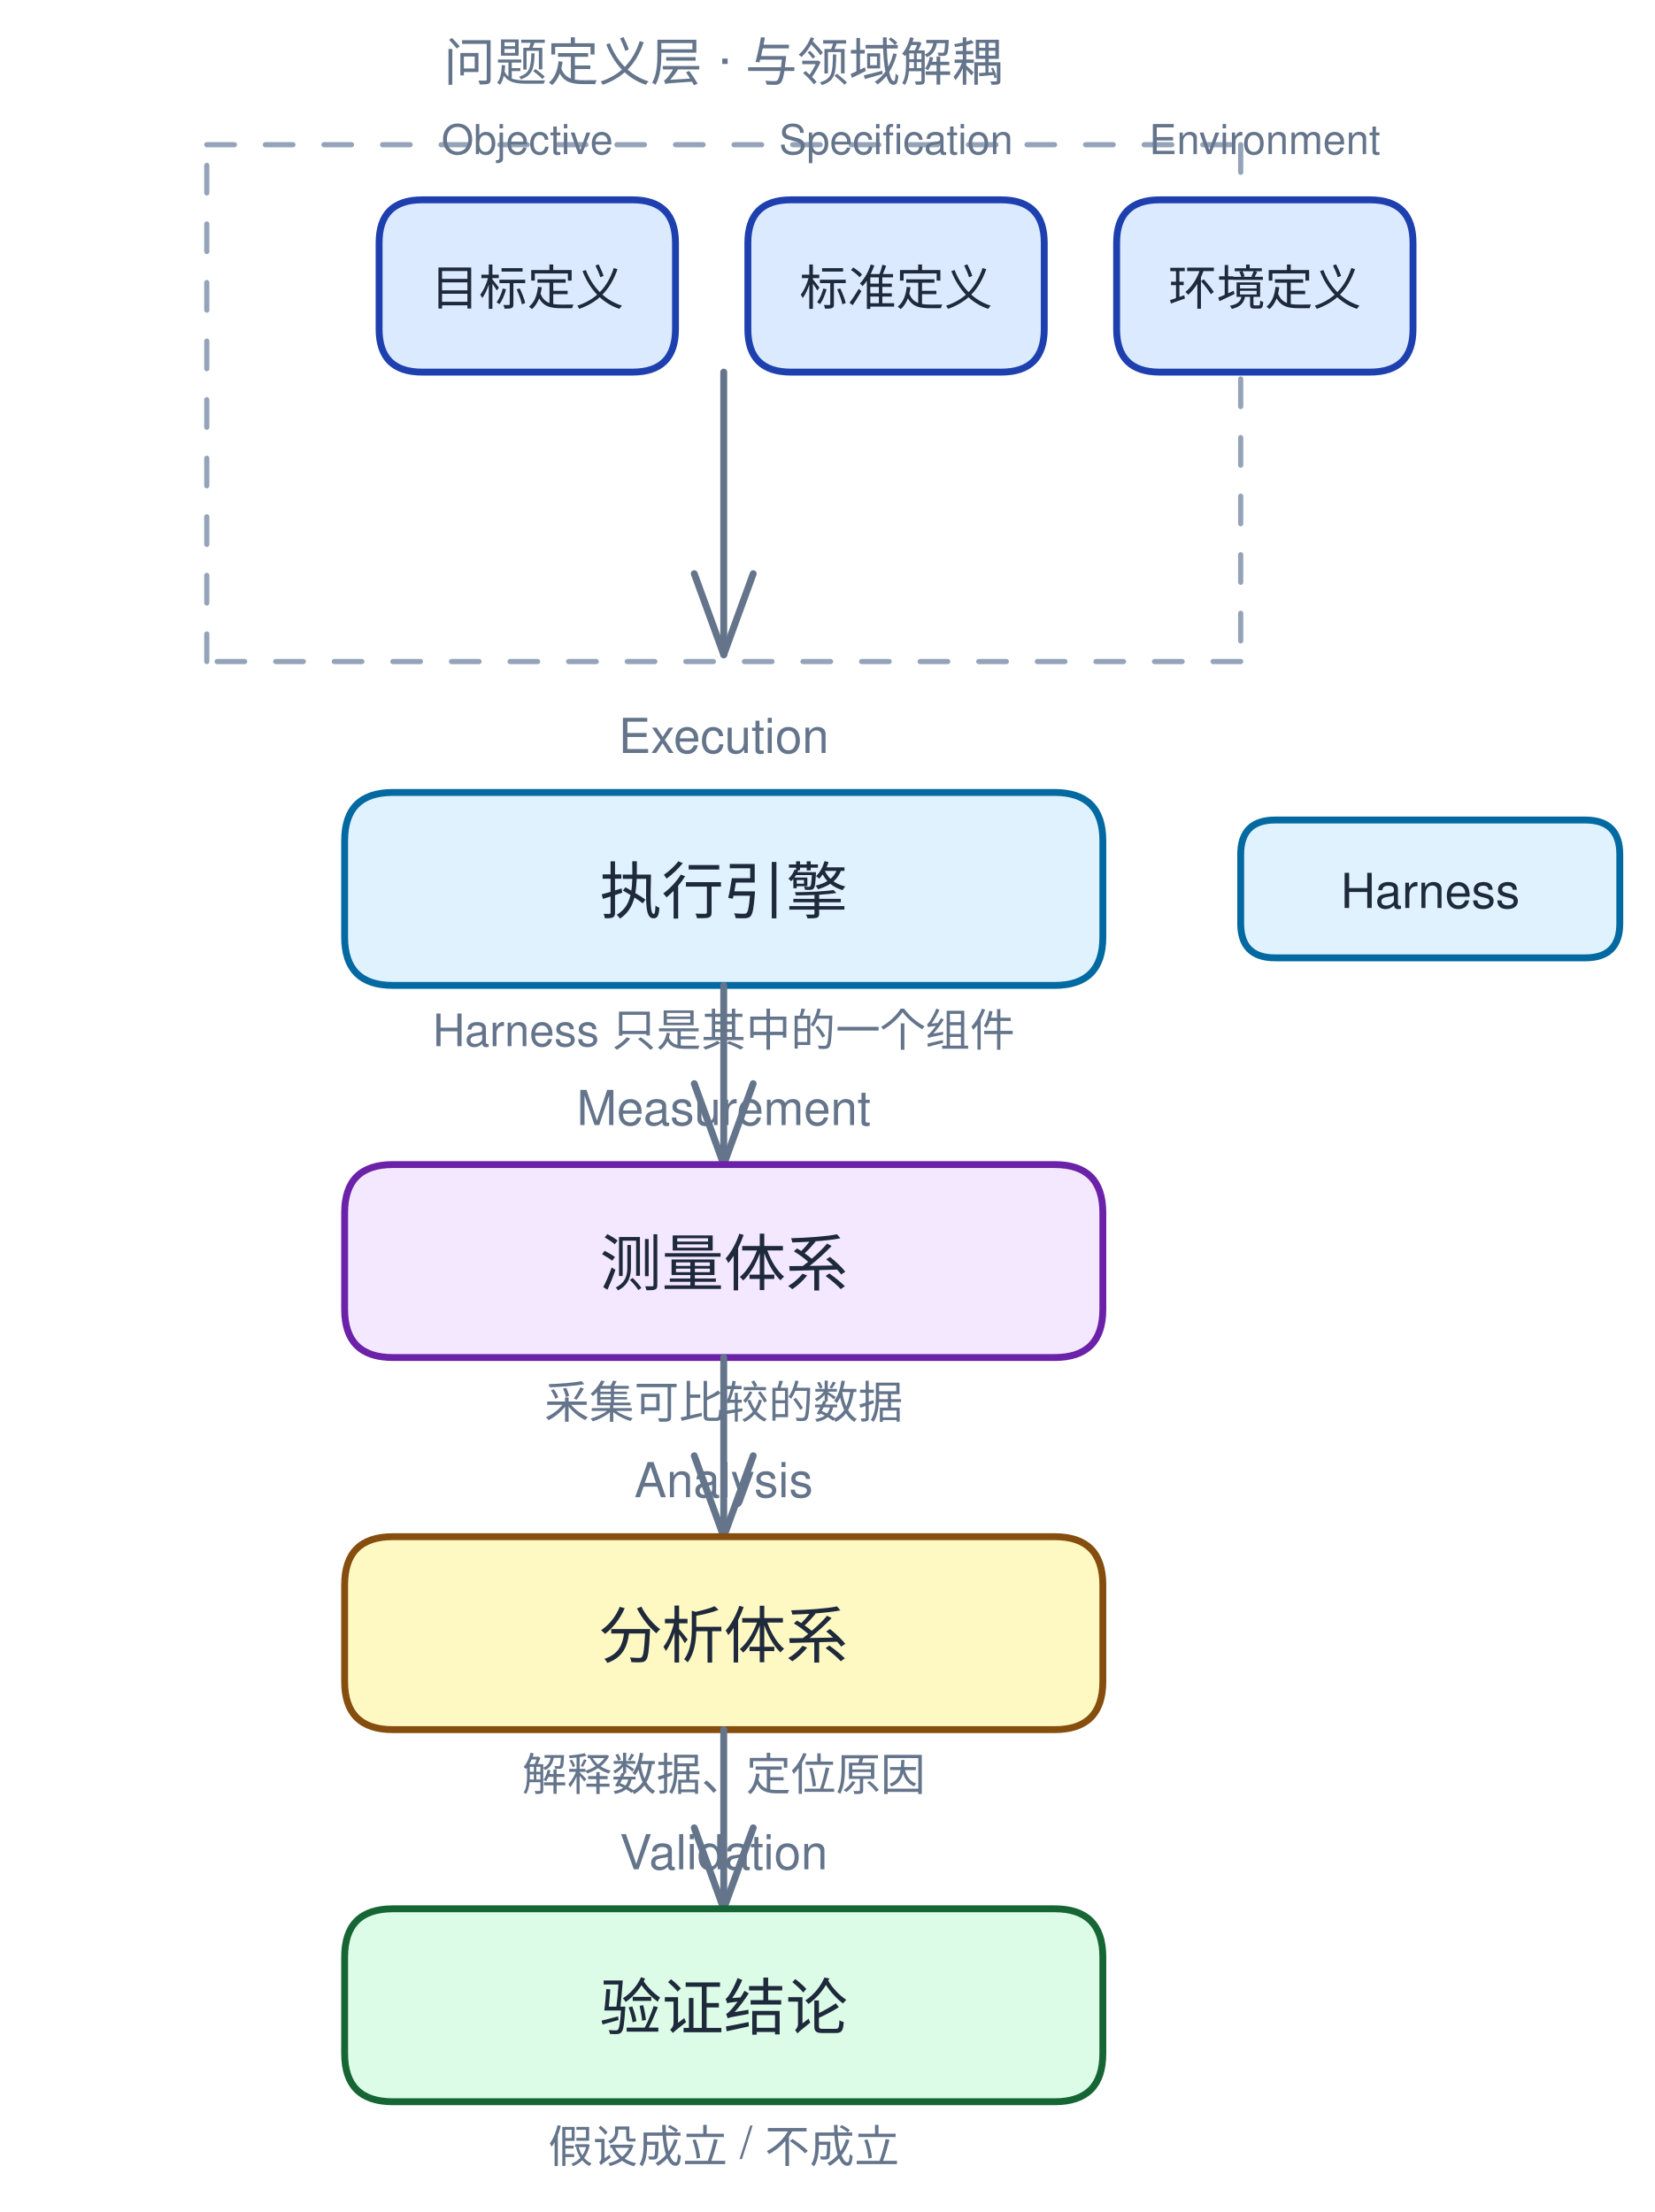
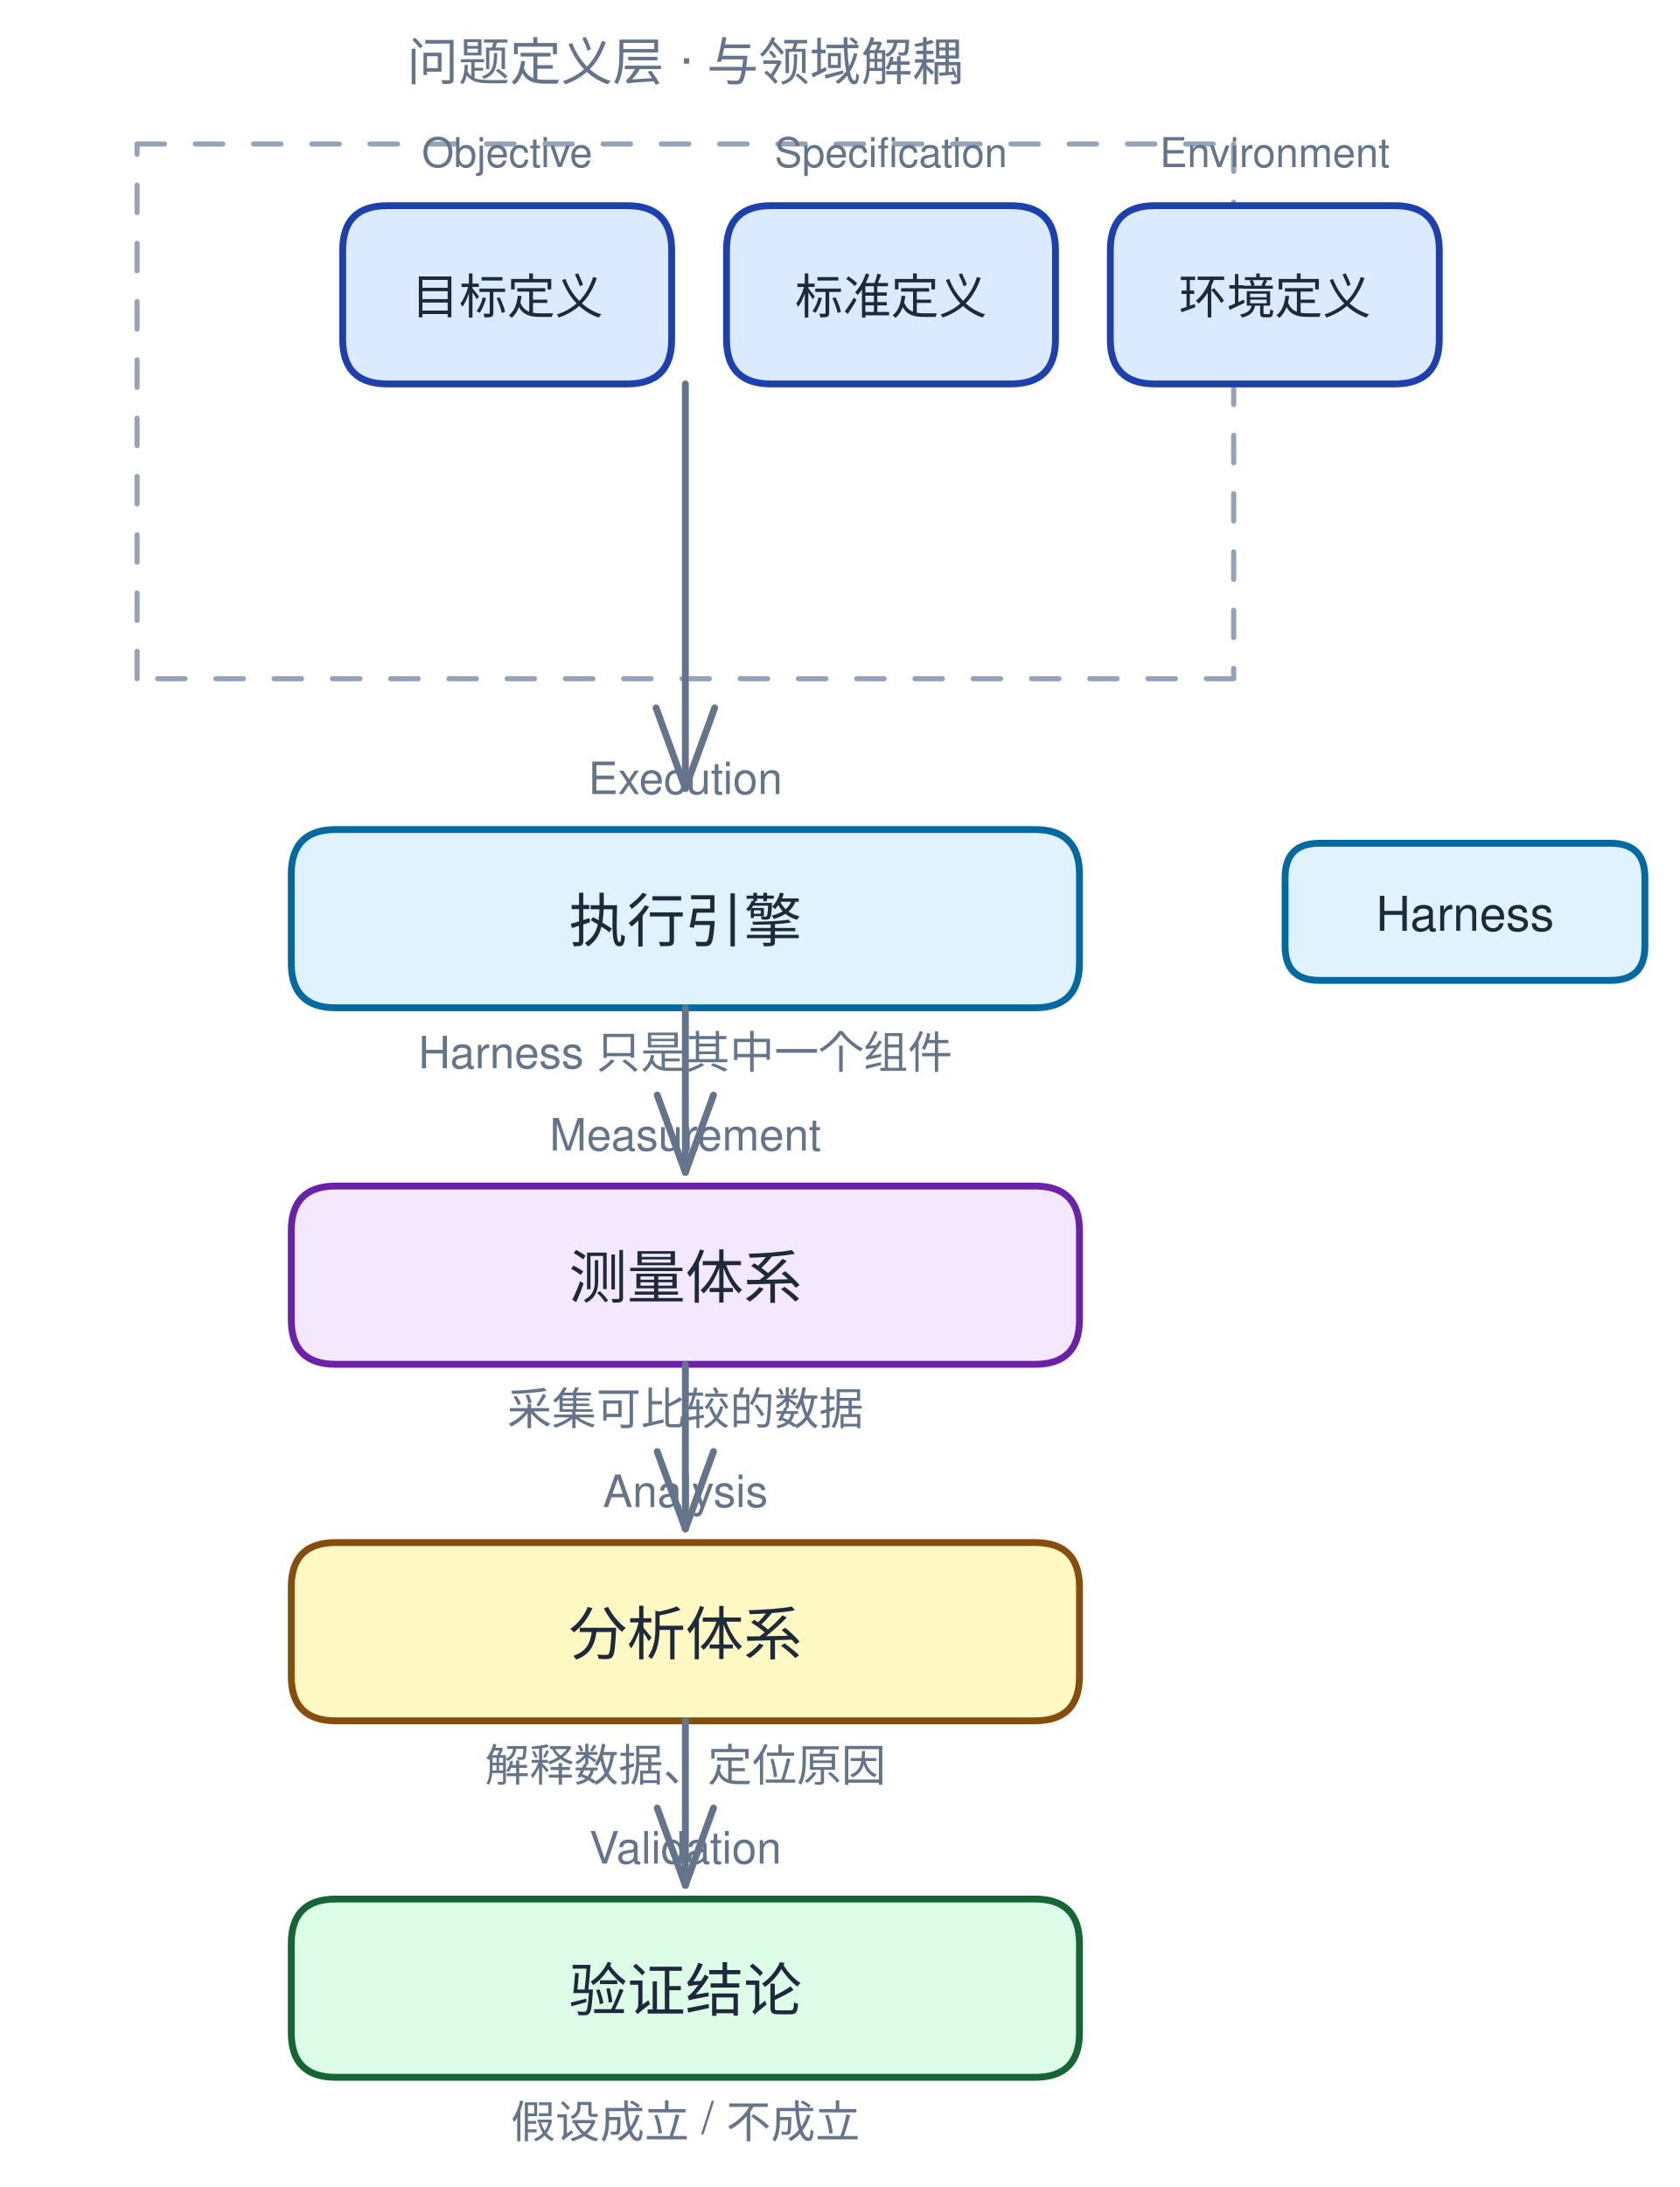
- <svg xmlns="http://www.w3.org/2000/svg" version="1.1" viewBox="0 0 480 642" width="960" height="1284">
+ <svg xmlns="http://www.w3.org/2000/svg" version="1.1" viewBox="0 0 490 638" width="980" height="1276">
  <defs>
    <style class="style-fonts">
      </style>
  </defs>
-   <g transform="translate(10 10) rotate(0 200 10)">
-     <text x="200" y="13.425" font-family="Helvetica, sans-serif, Segoe UI Emoji" font-size="15px" fill="#64748b" text-anchor="middle" style="white-space: pre;" direction="ltr" dominant-baseline="alphabetic">问题定义层 · 与领域解耦</text>
+   <g transform="translate(10 10) rotate(0 190 9)">
+     <text x="190" y="13.425" font-family="Helvetica, sans-serif, Segoe UI Emoji" font-size="15px" fill="#64748b" text-anchor="middle" style="white-space: pre;" direction="ltr" dominant-baseline="alphabetic">问题定义层 · 与领域解耦</text>
  </g>
  <g stroke-linecap="round">
-     <g transform="translate(60 42) rotate(0 150 75)">
-       <path d="M0 0 C65.27 0, 130.53 0, 300 0 M300 0 C300 48.67, 300 97.34, 300 150 M300 150 C209.12 150, 118.24 150, 0 150 M0 150 C0 107.75, 0 65.49, 0 0" stroke="#94a3b8" stroke-width="1.5" fill="none" stroke-dasharray="8 9" />
+     <g transform="translate(40 42) rotate(0 160 78)">
+       <path d="M0 0 C69.62 0, 139.23 0, 320 0 M320 0 C320 50.62, 320 101.24, 320 156 M320 156 C223.06 156, 126.12 156, 0 156 M0 156 C0 112.06, 0 68.11, 0 0" stroke="#94a3b8" stroke-width="1.5" fill="none" stroke-dasharray="8 9" />
    </g>
  </g>
  <mask />
-   <g stroke-linecap="round" transform="translate(110 58) rotate(0 43 25)">
-     <path d="M12.5 0 C33.44 0, 54.38 0, 73.5 0 C81.83 0, 86 4.17, 86 12.5 C86 18.24, 86 23.97, 86 37.5 C86 45.83, 81.83 50, 73.5 50 C54.41 50, 35.32 50, 12.5 50 C4.17 50, 0 45.83, 0 37.5 C0 31.18, 0 24.85, 0 12.5 C0 4.17, 4.17 0, 12.5 0" stroke="none" stroke-width="0" fill="#dbeafe" />
-     <path d="M12.5 0 C29.11 0, 45.72 0, 73.5 0 M12.5 0 C29.2 0, 45.91 0, 73.5 0 M73.5 0 C81.83 0, 86 4.17, 86 12.5 M73.5 0 C81.83 0, 86 4.17, 86 12.5 M86 12.5 C86 21.55, 86 30.6, 86 37.5 M86 12.5 C86 21.35, 86 30.21, 86 37.5 M86 37.5 C86 45.83, 81.83 50, 73.5 50 M86 37.5 C86 45.83, 81.83 50, 73.5 50 M73.5 50 C54.57 50, 35.65 50, 12.5 50 M73.5 50 C56.78 50, 40.06 50, 12.5 50 M12.5 50 C4.17 50, 0 45.83, 0 37.5 M12.5 50 C4.17 50, 0 45.83, 0 37.5 M0 37.5 C0 28.46, 0 19.42, 0 12.5 M0 37.5 C0 29.79, 0 22.07, 0 12.5 M0 12.5 C0 4.17, 4.17 0, 12.5 0 M0 12.5 C0 4.17, 4.17 0, 12.5 0" stroke="#1e40af" stroke-width="2" fill="none" />
+   <g stroke-linecap="round" transform="translate(100 60) rotate(0 48 26)">
+     <path d="M13 0 C37.03 0, 61.06 0, 83 0 C91.67 0, 96 4.33, 96 13 C96 18.97, 96 24.93, 96 39 C96 47.67, 91.67 52, 83 52 C61.09 52, 39.19 52, 13 52 C4.33 52, 0 47.67, 0 39 C0 32.42, 0 25.85, 0 13 C0 4.33, 4.33 0, 13 0" stroke="none" stroke-width="0" fill="#dbeafe" />
+     <path d="M13 0 C32.06 0, 51.12 0, 83 0 M13 0 C32.17 0, 51.33 0, 83 0 M83 0 C91.67 0, 96 4.33, 96 13 M83 0 C91.67 0, 96 4.33, 96 13 M96 13 C96 22.41, 96 31.82, 96 39 M96 13 C96 22.21, 96 31.41, 96 39 M96 39 C96 47.67, 91.67 52, 83 52 M96 39 C96 47.67, 91.67 52, 83 52 M83 52 C61.28 52, 39.56 52, 13 52 M83 52 C63.81 52, 44.63 52, 13 52 M13 52 C4.33 52, 0 47.67, 0 39 M13 52 C4.33 52, 0 47.67, 0 39 M0 39 C0 29.6, 0 20.2, 0 13 M0 39 C0 30.98, 0 22.96, 0 13 M0 13 C0 4.33, 4.33 0, 13 0 M0 13 C0 4.33, 4.33 0, 13 0" stroke="#1e40af" stroke-width="2" fill="none" />
  </g>
-   <g transform="translate(110 76) rotate(0 43 7)">
-     <text x="43" y="12.53" font-family="Helvetica, sans-serif, Segoe UI Emoji" font-size="14px" fill="#1e293b" text-anchor="middle" style="white-space: pre;" direction="ltr" dominant-baseline="alphabetic">目标定义</text>
+   <g transform="translate(106 79) rotate(0 42 7)">
+     <text x="42" y="12.53" font-family="Helvetica, sans-serif, Segoe UI Emoji" font-size="14px" fill="#1e293b" text-anchor="middle" style="white-space: pre;" direction="ltr" dominant-baseline="alphabetic">目标定义</text>
  </g>
-   <g transform="translate(110 34) rotate(0 43 7)">
-     <text x="43" y="10.74" font-family="Helvetica, sans-serif, Segoe UI Emoji" font-size="12px" fill="#64748b" text-anchor="middle" style="white-space: pre;" direction="ltr" dominant-baseline="alphabetic">Objective</text>
+   <g transform="translate(100 38) rotate(0 48 6.5)">
+     <text x="48" y="10.74" font-family="Helvetica, sans-serif, Segoe UI Emoji" font-size="12px" fill="#64748b" text-anchor="middle" style="white-space: pre;" direction="ltr" dominant-baseline="alphabetic">Objective</text>
  </g>
-   <g stroke-linecap="round" transform="translate(217 58) rotate(0 43 25)">
-     <path d="M12.5 0 C27.23 0, 41.96 0, 73.5 0 C81.83 0, 86 4.17, 86 12.5 C86 17.55, 86 22.59, 86 37.5 C86 45.83, 81.83 50, 73.5 50 C49.97 50, 26.44 50, 12.5 50 C4.17 50, 0 45.83, 0 37.5 C0 31.51, 0 25.51, 0 12.5 C0 4.17, 4.17 0, 12.5 0" stroke="none" stroke-width="0" fill="#dbeafe" />
-     <path d="M12.5 0 C36.66 0, 60.82 0, 73.5 0 M12.5 0 C26.61 0, 40.71 0, 73.5 0 M73.5 0 C81.83 0, 86 4.17, 86 12.5 M73.5 0 C81.83 0, 86 4.17, 86 12.5 M86 12.5 C86 19.75, 86 27, 86 37.5 M86 12.5 C86 20.1, 86 27.69, 86 37.5 M86 37.5 C86 45.83, 81.83 50, 73.5 50 M86 37.5 C86 45.83, 81.83 50, 73.5 50 M73.5 50 C53.14 50, 32.77 50, 12.5 50 M73.5 50 C52.11 50, 30.73 50, 12.5 50 M12.5 50 C4.17 50, 0 45.83, 0 37.5 M12.5 50 C4.17 50, 0 45.83, 0 37.5 M0 37.5 C0 28.15, 0 18.8, 0 12.5 M0 37.5 C0 28.15, 0 18.8, 0 12.5 M0 12.5 C0 4.17, 4.17 0, 12.5 0 M0 12.5 C0 4.17, 4.17 0, 12.5 0" stroke="#1e40af" stroke-width="2" fill="none" />
+   <g stroke-linecap="round" transform="translate(212 60) rotate(0 48 26)">
+     <path d="M13 0 C29.9 0, 46.81 0, 83 0 C91.67 0, 96 4.33, 96 13 C96 18.25, 96 23.5, 96 39 C96 47.67, 91.67 52, 83 52 C56 52, 29 52, 13 52 C4.33 52, 0 47.67, 0 39 C0 32.77, 0 26.54, 0 13 C0 4.33, 4.33 0, 13 0" stroke="none" stroke-width="0" fill="#dbeafe" />
+     <path d="M13 0 C40.72 0, 68.45 0, 83 0 M13 0 C29.19 0, 45.38 0, 83 0 M83 0 C91.67 0, 96 4.33, 96 13 M83 0 C91.67 0, 96 4.33, 96 13 M96 13 C96 20.54, 96 28.08, 96 39 M96 13 C96 20.9, 96 28.8, 96 39 M96 39 C96 47.67, 91.67 52, 83 52 M96 39 C96 47.67, 91.67 52, 83 52 M83 52 C59.63 52, 36.26 52, 13 52 M83 52 C58.46 52, 33.92 52, 13 52 M13 52 C4.33 52, 0 47.67, 0 39 M13 52 C4.33 52, 0 47.67, 0 39 M0 39 C0 29.28, 0 19.55, 0 13 M0 39 C0 29.28, 0 19.55, 0 13 M0 13 C0 4.33, 4.33 0, 13 0 M0 13 C0 4.33, 4.33 0, 13 0" stroke="#1e40af" stroke-width="2" fill="none" />
  </g>
-   <g transform="translate(217 76) rotate(0 43 7)">
-     <text x="43" y="12.53" font-family="Helvetica, sans-serif, Segoe UI Emoji" font-size="14px" fill="#1e293b" text-anchor="middle" style="white-space: pre;" direction="ltr" dominant-baseline="alphabetic">标准定义</text>
+   <g transform="translate(218 79) rotate(0 42 7)">
+     <text x="42" y="12.53" font-family="Helvetica, sans-serif, Segoe UI Emoji" font-size="14px" fill="#1e293b" text-anchor="middle" style="white-space: pre;" direction="ltr" dominant-baseline="alphabetic">标准定义</text>
  </g>
-   <g transform="translate(217 34) rotate(0 43 7)">
-     <text x="43" y="10.74" font-family="Helvetica, sans-serif, Segoe UI Emoji" font-size="12px" fill="#64748b" text-anchor="middle" style="white-space: pre;" direction="ltr" dominant-baseline="alphabetic">Specification</text>
+   <g transform="translate(212 38) rotate(0 48 6.5)">
+     <text x="48" y="10.74" font-family="Helvetica, sans-serif, Segoe UI Emoji" font-size="12px" fill="#64748b" text-anchor="middle" style="white-space: pre;" direction="ltr" dominant-baseline="alphabetic">Specification</text>
  </g>
-   <g stroke-linecap="round" transform="translate(324 58) rotate(0 43 25)">
-     <path d="M12.5 0 C29.86 0, 47.22 0, 73.5 0 C81.83 0, 86 4.17, 86 12.5 C86 17.83, 86 23.16, 86 37.5 C86 45.83, 81.83 50, 73.5 50 C50.65 50, 27.79 50, 12.5 50 C4.17 50, 0 45.83, 0 37.5 C0 28.37, 0 19.25, 0 12.5 C0 4.17, 4.17 0, 12.5 0" stroke="none" stroke-width="0" fill="#dbeafe" />
-     <path d="M12.5 0 C30.5 0, 48.51 0, 73.5 0 M12.5 0 C24.91 0, 37.31 0, 73.5 0 M73.5 0 C81.83 0, 86 4.17, 86 12.5 M73.5 0 C81.83 0, 86 4.17, 86 12.5 M86 12.5 C86 17.59, 86 22.69, 86 37.5 M86 12.5 C86 18.91, 86 25.33, 86 37.5 M86 37.5 C86 45.83, 81.83 50, 73.5 50 M86 37.5 C86 45.83, 81.83 50, 73.5 50 M73.5 50 C53.85 50, 34.2 50, 12.5 50 M73.5 50 C55.38 50, 37.27 50, 12.5 50 M12.5 50 C4.17 50, 0 45.83, 0 37.5 M12.5 50 C4.17 50, 0 45.83, 0 37.5 M0 37.5 C0 31.61, 0 25.72, 0 12.5 M0 37.5 C0 28.72, 0 19.93, 0 12.5 M0 12.5 C0 4.17, 4.17 0, 12.5 0 M0 12.5 C0 4.17, 4.17 0, 12.5 0" stroke="#1e40af" stroke-width="2" fill="none" />
+   <g stroke-linecap="round" transform="translate(324 60) rotate(0 48 26)">
+     <path d="M13 0 C32.92 0, 52.84 0, 83 0 C91.67 0, 96 4.33, 96 13 C96 18.55, 96 24.09, 96 39 C96 47.67, 91.67 52, 83 52 C56.77 52, 30.55 52, 13 52 C4.33 52, 0 47.67, 0 39 C0 29.51, 0 20.02, 0 13 C0 4.33, 4.33 0, 13 0" stroke="none" stroke-width="0" fill="#dbeafe" />
+     <path d="M13 0 C33.66 0, 54.32 0, 83 0 M13 0 C27.24 0, 41.47 0, 83 0 M83 0 C91.67 0, 96 4.33, 96 13 M83 0 C91.67 0, 96 4.33, 96 13 M96 13 C96 18.3, 96 23.59, 96 39 M96 13 C96 19.67, 96 26.34, 96 39 M96 39 C96 47.67, 91.67 52, 83 52 M96 39 C96 47.67, 91.67 52, 83 52 M83 52 C60.45 52, 37.91 52, 13 52 M83 52 C62.21 52, 41.42 52, 13 52 M13 52 C4.33 52, 0 47.67, 0 39 M13 52 C4.33 52, 0 47.67, 0 39 M0 39 C0 32.88, 0 26.75, 0 13 M0 39 C0 29.86, 0 20.73, 0 13 M0 13 C0 4.33, 4.33 0, 13 0 M0 13 C0 4.33, 4.33 0, 13 0" stroke="#1e40af" stroke-width="2" fill="none" />
  </g>
-   <g transform="translate(324 76) rotate(0 43 7)">
-     <text x="43" y="12.53" font-family="Helvetica, sans-serif, Segoe UI Emoji" font-size="14px" fill="#1e293b" text-anchor="middle" style="white-space: pre;" direction="ltr" dominant-baseline="alphabetic">环境定义</text>
+   <g transform="translate(330 79) rotate(0 42 7)">
+     <text x="42" y="12.53" font-family="Helvetica, sans-serif, Segoe UI Emoji" font-size="14px" fill="#1e293b" text-anchor="middle" style="white-space: pre;" direction="ltr" dominant-baseline="alphabetic">环境定义</text>
  </g>
-   <g transform="translate(324 34) rotate(0 43 7)">
-     <text x="43" y="10.74" font-family="Helvetica, sans-serif, Segoe UI Emoji" font-size="12px" fill="#64748b" text-anchor="middle" style="white-space: pre;" direction="ltr" dominant-baseline="alphabetic">Environment</text>
+   <g transform="translate(324 38) rotate(0 48 6.5)">
+     <text x="48" y="10.74" font-family="Helvetica, sans-serif, Segoe UI Emoji" font-size="12px" fill="#64748b" text-anchor="middle" style="white-space: pre;" direction="ltr" dominant-baseline="alphabetic">Environment</text>
  </g>
-   <g stroke-linecap="round" transform="translate(100 230) rotate(0 110 28)">
-     <path d="M14 0 C55.87 0, 97.75 0, 206 0 C215.33 0, 220 4.67, 220 14 C220 23.22, 220 32.44, 220 42 C220 51.33, 215.33 56, 206 56 C136.63 56, 67.26 56, 14 56 C4.67 56, 0 51.33, 0 42 C0 34.14, 0 26.28, 0 14 C0 4.67, 4.67 0, 14 0" stroke="none" stroke-width="0" fill="#e0f2fe" />
-     <path d="M14 0 C85.35 0, 156.7 0, 206 0 M14 0 C73.46 0, 132.92 0, 206 0 M206 0 C215.33 0, 220 4.67, 220 14 M206 0 C215.33 0, 220 4.67, 220 14 M220 14 C220 20.22, 220 26.45, 220 42 M220 14 C220 23.75, 220 33.49, 220 42 M220 42 C220 51.33, 215.33 56, 206 56 M220 42 C220 51.33, 215.33 56, 206 56 M206 56 C157.99 56, 109.97 56, 14 56 M206 56 C143.92 56, 81.84 56, 14 56 M14 56 C4.67 56, 0 51.33, 0 42 M14 56 C4.67 56, 0 51.33, 0 42 M0 42 C0 34.35, 0 26.71, 0 14 M0 42 C0 32.51, 0 23.02, 0 14 M0 14 C0 4.67, 4.67 0, 14 0 M0 14 C0 4.67, 4.67 0, 14 0" stroke="#0369a1" stroke-width="2" fill="none" />
+   <g stroke-linecap="round" transform="translate(85 242) rotate(0 115 26)">
+     <path d="M13 0 C57.49 0, 101.98 0, 217 0 C225.67 0, 230 4.33, 230 13 C230 21.56, 230 30.12, 230 39 C230 47.67, 225.67 52, 217 52 C143.29 52, 69.58 52, 13 52 C4.33 52, 0 47.67, 0 39 C0 31.7, 0 24.4, 0 13 C0 4.33, 4.33 0, 13 0" stroke="none" stroke-width="0" fill="#e0f2fe" />
+     <path d="M13 0 C88.81 0, 164.62 0, 217 0 M13 0 C76.18 0, 139.36 0, 217 0 M217 0 C225.67 0, 230 4.33, 230 13 M217 0 C225.67 0, 230 4.33, 230 13 M230 13 C230 18.78, 230 24.56, 230 39 M230 13 C230 22.05, 230 31.1, 230 39 M230 39 C230 47.67, 225.67 52, 217 52 M230 39 C230 47.67, 225.67 52, 217 52 M217 52 C165.99 52, 114.97 52, 13 52 M217 52 C151.04 52, 85.08 52, 13 52 M13 52 C4.33 52, 0 47.67, 0 39 M13 52 C4.33 52, 0 47.67, 0 39 M0 39 C0 31.9, 0 24.8, 0 13 M0 39 C0 30.19, 0 21.38, 0 13 M0 13 C0 4.33, 4.33 0, 13 0 M0 13 C0 4.33, 4.33 0, 13 0" stroke="#0369a1" stroke-width="2" fill="none" />
  </g>
-   <g transform="translate(100 249) rotate(0 110 9)">
-     <text x="110" y="16.11" font-family="Helvetica, sans-serif, Segoe UI Emoji" font-size="18px" fill="#1e293b" text-anchor="middle" style="white-space: pre;" direction="ltr" dominant-baseline="alphabetic">执行引擎</text>
+   <g transform="translate(91 259.5) rotate(0 109 8.5)">
+     <text x="109" y="15.215" font-family="Helvetica, sans-serif, Segoe UI Emoji" font-size="17px" fill="#1e293b" text-anchor="middle" style="white-space: pre;" direction="ltr" dominant-baseline="alphabetic">执行引擎</text>
  </g>
-   <g transform="translate(100 206) rotate(0 110 8)">
-     <text x="110" y="12.53" font-family="Helvetica, sans-serif, Segoe UI Emoji" font-size="14px" fill="#64748b" text-anchor="middle" style="white-space: pre;" direction="ltr" dominant-baseline="alphabetic">Execution</text>
+   <g transform="translate(85 220) rotate(0 115 7)">
+     <text x="115" y="11.635" font-family="Helvetica, sans-serif, Segoe UI Emoji" font-size="13px" fill="#64748b" text-anchor="middle" style="white-space: pre;" direction="ltr" dominant-baseline="alphabetic">Execution</text>
  </g>
-   <g transform="translate(100 292) rotate(0 110 8)">
-     <text x="110" y="11.635" font-family="Helvetica, sans-serif, Segoe UI Emoji" font-size="13px" fill="#64748b" text-anchor="middle" style="white-space: pre;" direction="ltr" dominant-baseline="alphabetic">Harness 只是其中的一个组件</text>
+   <g transform="translate(85 300) rotate(0 115 8)">
+     <text x="115" y="11.635" font-family="Helvetica, sans-serif, Segoe UI Emoji" font-size="13px" fill="#64748b" text-anchor="middle" style="white-space: pre;" direction="ltr" dominant-baseline="alphabetic">Harness 只是其中一个组件</text>
  </g>
-   <g stroke-linecap="round" transform="translate(360 238) rotate(0 55 20)">
-     <path d="M10 0 C39.62 0, 69.23 0, 100 0 C106.67 0, 110 3.33, 110 10 C110 15.09, 110 20.18, 110 30 C110 36.67, 106.67 40, 100 40 C74.2 40, 48.39 40, 10 40 C3.33 40, 0 36.67, 0 30 C0 23.1, 0 16.2, 0 10 C0 3.33, 3.33 0, 10 0" stroke="none" stroke-width="0" fill="#e0f2fe" />
-     <path d="M10 0 C41.44 0, 72.88 0, 100 0 M10 0 C41.2 0, 72.41 0, 100 0 M100 0 C106.67 0, 110 3.33, 110 10 M100 0 C106.67 0, 110 3.33, 110 10 M110 10 C110 14.38, 110 18.77, 110 30 M110 10 C110 16.29, 110 22.58, 110 30 M110 30 C110 36.67, 106.67 40, 100 40 M110 30 C110 36.67, 106.67 40, 100 40 M100 40 C65.52 40, 31.05 40, 10 40 M100 40 C77.19 40, 54.39 40, 10 40 M10 40 C3.33 40, 0 36.67, 0 30 M10 40 C3.33 40, 0 36.67, 0 30 M0 30 C0 24.27, 0 18.54, 0 10 M0 30 C0 22, 0 14.01, 0 10 M0 10 C0 3.33, 3.33 0, 10 0 M0 10 C0 3.33, 3.33 0, 10 0" stroke="#0369a1" stroke-width="2" fill="none" />
+   <g stroke-linecap="round" transform="translate(375 246) rotate(0 52.5 20)">
+     <path d="M10 0 C37.97 0, 65.94 0, 95 0 C101.67 0, 105 3.33, 105 10 C105 15.09, 105 20.18, 105 30 C105 36.67, 101.67 40, 95 40 C70.63 40, 46.26 40, 10 40 C3.33 40, 0 36.67, 0 30 C0 23.1, 0 16.2, 0 10 C0 3.33, 3.33 0, 10 0" stroke="none" stroke-width="0" fill="#e0f2fe" />
+     <path d="M10 0 C39.69 0, 69.39 0, 95 0 M10 0 C39.47 0, 68.94 0, 95 0 M95 0 C101.67 0, 105 3.33, 105 10 M95 0 C101.67 0, 105 3.33, 105 10 M105 10 C105 14.38, 105 18.77, 105 30 M105 10 C105 16.29, 105 22.58, 105 30 M105 30 C105 36.67, 101.67 40, 95 40 M105 30 C105 36.67, 101.67 40, 95 40 M95 40 C62.44 40, 29.88 40, 10 40 M95 40 C73.46 40, 51.92 40, 10 40 M10 40 C3.33 40, 0 36.67, 0 30 M10 40 C3.33 40, 0 36.67, 0 30 M0 30 C0 24.27, 0 18.54, 0 10 M0 30 C0 22, 0 14.01, 0 10 M0 10 C0 3.33, 3.33 0, 10 0 M0 10 C0 3.33, 3.33 0, 10 0" stroke="#0369a1" stroke-width="2" fill="none" />
  </g>
-   <g transform="translate(360 251) rotate(0 55 7)">
-     <text x="55" y="12.53" font-family="Helvetica, sans-serif, Segoe UI Emoji" font-size="14px" fill="#1e293b" text-anchor="middle" style="white-space: pre;" direction="ltr" dominant-baseline="alphabetic">Harness</text>
+   <g transform="translate(381 259) rotate(0 46.5 7)">
+     <text x="46.5" y="12.53" font-family="Helvetica, sans-serif, Segoe UI Emoji" font-size="14px" fill="#1e293b" text-anchor="middle" style="white-space: pre;" direction="ltr" dominant-baseline="alphabetic">Harness</text>
  </g>
  <g stroke-linecap="round">
-     <g transform="translate(210 286) rotate(0 0 26)">
-       <path d="M0 0 C0 8.67, 0 43.33, 0 52 M0 0 C0 8.67, 0 43.33, 0 52" stroke="#64748b" stroke-width="2" fill="none" />
+     <g transform="translate(200 294) rotate(0 0 24)">
+       <path d="M0 0 C0 8, 0 40, 0 48 M0 0 C0 8, 0 40, 0 48" stroke="#64748b" stroke-width="2" fill="none" />
    </g>
-     <g transform="translate(210 286) rotate(0 0 26)">
-       <path d="M-8.55 28.51 C-6.68 33.64, -4.82 38.77, 0 52 M-8.55 28.51 C-6.63 33.79, -4.7 39.08, 0 52" stroke="#64748b" stroke-width="2" fill="none" />
+     <g transform="translate(200 294) rotate(0 0 24)">
+       <path d="M-8.21 25.45 C-6.42 30.37, -4.62 35.3, 0 48 M-8.21 25.45 C-6.36 30.52, -4.51 35.6, 0 48" stroke="#64748b" stroke-width="2" fill="none" />
    </g>
-     <g transform="translate(210 286) rotate(0 0 26)">
-       <path d="M8.55 28.51 C6.68 33.64, 4.82 38.77, 0 52 M8.55 28.51 C6.63 33.79, 4.7 39.08, 0 52" stroke="#64748b" stroke-width="2" fill="none" />
+     <g transform="translate(200 294) rotate(0 0 24)">
+       <path d="M8.21 25.45 C6.42 30.37, 4.62 35.3, 0 48 M8.21 25.45 C6.36 30.52, 4.51 35.6, 0 48" stroke="#64748b" stroke-width="2" fill="none" />
    </g>
  </g>
  <mask />
-   <g stroke-linecap="round" transform="translate(100 338) rotate(0 110 28)">
-     <path d="M14 0 C53.94 0, 93.88 0, 206 0 C215.33 0, 220 4.67, 220 14 C220 22.2, 220 30.4, 220 42 C220 51.33, 215.33 56, 206 56 C132.63 56, 59.25 56, 14 56 C4.67 56, 0 51.33, 0 42 C0 32.1, 0 22.21, 0 14 C0 4.67, 4.67 0, 14 0" stroke="none" stroke-width="0" fill="#f3e8ff" />
-     <path d="M14 0 C63.49 0, 112.98 0, 206 0 M14 0 C68.74 0, 123.48 0, 206 0 M206 0 C215.33 0, 220 4.67, 220 14 M206 0 C215.33 0, 220 4.67, 220 14 M220 14 C220 21.07, 220 28.14, 220 42 M220 14 C220 21.36, 220 28.72, 220 42 M220 42 C220 51.33, 215.33 56, 206 56 M220 42 C220 51.33, 215.33 56, 206 56 M206 56 C144.72 56, 83.45 56, 14 56 M206 56 C158.21 56, 110.42 56, 14 56 M14 56 C4.67 56, 0 51.33, 0 42 M14 56 C4.67 56, 0 51.33, 0 42 M0 42 C0 36.36, 0 30.72, 0 14 M0 42 C0 35.88, 0 29.77, 0 14 M0 14 C0 4.67, 4.67 0, 14 0 M0 14 C0 4.67, 4.67 0, 14 0" stroke="#6b21a8" stroke-width="2" fill="none" />
+   <g stroke-linecap="round" transform="translate(85 346) rotate(0 115 26)">
+     <path d="M13 0 C55.44 0, 97.87 0, 217 0 C225.67 0, 230 4.33, 230 13 C230 20.62, 230 28.23, 230 39 C230 47.67, 225.67 52, 217 52 C139.04 52, 61.08 52, 13 52 C4.33 52, 0 47.67, 0 39 C0 29.81, 0 20.62, 0 13 C0 4.33, 4.33 0, 13 0" stroke="none" stroke-width="0" fill="#f3e8ff" />
+     <path d="M13 0 C65.58 0, 118.16 0, 217 0 M13 0 C71.16 0, 129.33 0, 217 0 M217 0 C225.67 0, 230 4.33, 230 13 M217 0 C225.67 0, 230 4.33, 230 13 M230 13 C230 19.56, 230 26.13, 230 39 M230 13 C230 19.83, 230 26.66, 230 39 M230 39 C230 47.67, 225.67 52, 217 52 M230 39 C230 47.67, 225.67 52, 217 52 M217 52 C151.89 52, 86.79 52, 13 52 M217 52 C166.22 52, 115.45 52, 13 52 M13 52 C4.33 52, 0 47.67, 0 39 M13 52 C4.33 52, 0 47.67, 0 39 M0 39 C0 33.76, 0 28.53, 0 13 M0 39 C0 33.32, 0 27.64, 0 13 M0 13 C0 4.33, 4.33 0, 13 0 M0 13 C0 4.33, 4.33 0, 13 0" stroke="#6b21a8" stroke-width="2" fill="none" />
  </g>
-   <g transform="translate(100 357) rotate(0 110 9)">
-     <text x="110" y="16.11" font-family="Helvetica, sans-serif, Segoe UI Emoji" font-size="18px" fill="#1e293b" text-anchor="middle" style="white-space: pre;" direction="ltr" dominant-baseline="alphabetic">测量体系</text>
+   <g transform="translate(91 363.5) rotate(0 109 8.5)">
+     <text x="109" y="15.215" font-family="Helvetica, sans-serif, Segoe UI Emoji" font-size="17px" fill="#1e293b" text-anchor="middle" style="white-space: pre;" direction="ltr" dominant-baseline="alphabetic">测量体系</text>
  </g>
-   <g transform="translate(100 314) rotate(0 110 8)">
-     <text x="110" y="12.53" font-family="Helvetica, sans-serif, Segoe UI Emoji" font-size="14px" fill="#64748b" text-anchor="middle" style="white-space: pre;" direction="ltr" dominant-baseline="alphabetic">Measurement</text>
+   <g transform="translate(85 324) rotate(0 115 7)">
+     <text x="115" y="11.635" font-family="Helvetica, sans-serif, Segoe UI Emoji" font-size="13px" fill="#64748b" text-anchor="middle" style="white-space: pre;" direction="ltr" dominant-baseline="alphabetic">Measurement</text>
  </g>
-   <g transform="translate(100 400) rotate(0 110 8)">
-     <text x="110" y="11.635" font-family="Helvetica, sans-serif, Segoe UI Emoji" font-size="13px" fill="#64748b" text-anchor="middle" style="white-space: pre;" direction="ltr" dominant-baseline="alphabetic">采集可比较的数据</text>
+   <g transform="translate(85 404) rotate(0 115 8)">
+     <text x="115" y="11.635" font-family="Helvetica, sans-serif, Segoe UI Emoji" font-size="13px" fill="#64748b" text-anchor="middle" style="white-space: pre;" direction="ltr" dominant-baseline="alphabetic">采集可比较的数据</text>
  </g>
  <g stroke-linecap="round">
-     <g transform="translate(210 394) rotate(0 0 26)">
-       <path d="M0 0 C0 8.67, 0 43.33, 0 52 M0 0 C0 8.67, 0 43.33, 0 52" stroke="#64748b" stroke-width="2" fill="none" />
+     <g transform="translate(200 398) rotate(0 0 24)">
+       <path d="M0 0 C0 8, 0 40, 0 48 M0 0 C0 8, 0 40, 0 48" stroke="#64748b" stroke-width="2" fill="none" />
    </g>
-     <g transform="translate(210 394) rotate(0 0 26)">
-       <path d="M-8.55 28.51 C-6.69 33.63, -4.82 38.74, 0 52 M-8.55 28.51 C-6.33 34.61, -4.11 40.71, 0 52" stroke="#64748b" stroke-width="2" fill="none" />
+     <g transform="translate(200 398) rotate(0 0 24)">
+       <path d="M-8.21 25.45 C-6.42 30.36, -4.63 35.27, 0 48 M-8.21 25.45 C-6.08 31.31, -3.94 37.16, 0 48" stroke="#64748b" stroke-width="2" fill="none" />
    </g>
-     <g transform="translate(210 394) rotate(0 0 26)">
-       <path d="M8.55 28.51 C6.69 33.63, 4.82 38.74, 0 52 M8.55 28.51 C6.33 34.61, 4.11 40.71, 0 52" stroke="#64748b" stroke-width="2" fill="none" />
+     <g transform="translate(200 398) rotate(0 0 24)">
+       <path d="M8.21 25.45 C6.42 30.36, 4.63 35.27, 0 48 M8.21 25.45 C6.08 31.31, 3.94 37.16, 0 48" stroke="#64748b" stroke-width="2" fill="none" />
    </g>
  </g>
  <mask />
-   <g stroke-linecap="round" transform="translate(100 446) rotate(0 110 28)">
-     <path d="M14 0 C85.54 0, 157.08 0, 206 0 C215.33 0, 220 4.67, 220 14 C220 22.88, 220 31.77, 220 42 C220 51.33, 215.33 56, 206 56 C140.07 56, 74.14 56, 14 56 C4.67 56, 0 51.33, 0 42 C0 34.97, 0 27.94, 0 14 C0 4.67, 4.67 0, 14 0" stroke="none" stroke-width="0" fill="#fef9c3" />
-     <path d="M14 0 C85.65 0, 157.29 0, 206 0 M14 0 C77.04 0, 140.09 0, 206 0 M206 0 C215.33 0, 220 4.67, 220 14 M206 0 C215.33 0, 220 4.67, 220 14 M220 14 C220 20.99, 220 27.99, 220 42 M220 14 C220 23.24, 220 32.49, 220 42 M220 42 C220 51.33, 215.33 56, 206 56 M220 42 C220 51.33, 215.33 56, 206 56 M206 56 C147.69 56, 89.37 56, 14 56 M206 56 C147.35 56, 88.7 56, 14 56 M14 56 C4.67 56, 0 51.33, 0 42 M14 56 C4.67 56, 0 51.33, 0 42 M0 42 C0 32.41, 0 22.82, 0 14 M0 42 C0 35.78, 0 29.56, 0 14 M0 14 C0 4.67, 4.67 0, 14 0 M0 14 C0 4.67, 4.67 0, 14 0" stroke="#854d0e" stroke-width="2" fill="none" />
+   <g stroke-linecap="round" transform="translate(85 450) rotate(0 115 26)">
+     <path d="M13 0 C89.01 0, 165.02 0, 217 0 C225.67 0, 230 4.33, 230 13 C230 21.25, 230 29.5, 230 39 C230 47.67, 225.67 52, 217 52 C146.95 52, 76.89 52, 13 52 C4.33 52, 0 47.67, 0 39 C0 32.47, 0 25.94, 0 13 C0 4.33, 4.33 0, 13 0" stroke="none" stroke-width="0" fill="#fef9c3" />
+     <path d="M13 0 C89.13 0, 165.25 0, 217 0 M13 0 C79.99 0, 146.97 0, 217 0 M217 0 C225.67 0, 230 4.33, 230 13 M217 0 C225.67 0, 230 4.33, 230 13 M230 13 C230 19.49, 230 25.99, 230 39 M230 13 C230 21.58, 230 30.16, 230 39 M230 39 C230 47.67, 225.67 52, 217 52 M230 39 C230 47.67, 225.67 52, 217 52 M217 52 C155.04 52, 93.08 52, 13 52 M217 52 C154.68 52, 92.36 52, 13 52 M13 52 C4.33 52, 0 47.67, 0 39 M13 52 C4.33 52, 0 47.67, 0 39 M0 39 C0 30.1, 0 21.19, 0 13 M0 39 C0 33.23, 0 27.45, 0 13 M0 13 C0 4.33, 4.33 0, 13 0 M0 13 C0 4.33, 4.33 0, 13 0" stroke="#854d0e" stroke-width="2" fill="none" />
  </g>
-   <g transform="translate(100 465) rotate(0 110 9)">
-     <text x="110" y="16.11" font-family="Helvetica, sans-serif, Segoe UI Emoji" font-size="18px" fill="#1e293b" text-anchor="middle" style="white-space: pre;" direction="ltr" dominant-baseline="alphabetic">分析体系</text>
+   <g transform="translate(91 467.5) rotate(0 109 8.5)">
+     <text x="109" y="15.215" font-family="Helvetica, sans-serif, Segoe UI Emoji" font-size="17px" fill="#1e293b" text-anchor="middle" style="white-space: pre;" direction="ltr" dominant-baseline="alphabetic">分析体系</text>
  </g>
-   <g transform="translate(100 422) rotate(0 110 8)">
-     <text x="110" y="12.53" font-family="Helvetica, sans-serif, Segoe UI Emoji" font-size="14px" fill="#64748b" text-anchor="middle" style="white-space: pre;" direction="ltr" dominant-baseline="alphabetic">Analysis</text>
+   <g transform="translate(85 428) rotate(0 115 7)">
+     <text x="115" y="11.635" font-family="Helvetica, sans-serif, Segoe UI Emoji" font-size="13px" fill="#64748b" text-anchor="middle" style="white-space: pre;" direction="ltr" dominant-baseline="alphabetic">Analysis</text>
  </g>
-   <g transform="translate(100 508) rotate(0 110 8)">
-     <text x="110" y="11.635" font-family="Helvetica, sans-serif, Segoe UI Emoji" font-size="13px" fill="#64748b" text-anchor="middle" style="white-space: pre;" direction="ltr" dominant-baseline="alphabetic">解释数据、定位原因</text>
+   <g transform="translate(85 508) rotate(0 115 8)">
+     <text x="115" y="11.635" font-family="Helvetica, sans-serif, Segoe UI Emoji" font-size="13px" fill="#64748b" text-anchor="middle" style="white-space: pre;" direction="ltr" dominant-baseline="alphabetic">解释数据、定位原因</text>
  </g>
  <g stroke-linecap="round">
-     <g transform="translate(210 502) rotate(0 0 26)">
-       <path d="M0 0 C0 8.67, 0 43.33, 0 52 M0 0 C0 8.67, 0 43.33, 0 52" stroke="#64748b" stroke-width="2" fill="none" />
+     <g transform="translate(200 502) rotate(0 0 24)">
+       <path d="M0 0 C0 8, 0 40, 0 48 M0 0 C0 8, 0 40, 0 48" stroke="#64748b" stroke-width="2" fill="none" />
    </g>
-     <g transform="translate(210 502) rotate(0 0 26)">
-       <path d="M-8.55 28.51 C-6.14 35.13, -3.73 41.75, 0 52 M-8.55 28.51 C-5.85 35.93, -3.15 43.35, 0 52" stroke="#64748b" stroke-width="2" fill="none" />
+     <g transform="translate(200 502) rotate(0 0 24)">
+       <path d="M-8.21 25.45 C-5.9 31.8, -3.58 38.16, 0 48 M-8.21 25.45 C-5.62 32.57, -3.02 39.69, 0 48" stroke="#64748b" stroke-width="2" fill="none" />
    </g>
-     <g transform="translate(210 502) rotate(0 0 26)">
-       <path d="M8.55 28.51 C6.14 35.13, 3.73 41.75, 0 52 M8.55 28.51 C5.85 35.93, 3.15 43.35, 0 52" stroke="#64748b" stroke-width="2" fill="none" />
+     <g transform="translate(200 502) rotate(0 0 24)">
+       <path d="M8.21 25.45 C5.9 31.8, 3.58 38.16, 0 48 M8.21 25.45 C5.62 32.57, 3.02 39.69, 0 48" stroke="#64748b" stroke-width="2" fill="none" />
    </g>
  </g>
  <mask />
-   <g stroke-linecap="round" transform="translate(100 554) rotate(0 110 28)">
-     <path d="M14 0 C54.57 0, 95.15 0, 206 0 C215.33 0, 220 4.67, 220 14 C220 22.97, 220 31.93, 220 42 C220 51.33, 215.33 56, 206 56 C143.41 56, 80.81 56, 14 56 C4.67 56, 0 51.33, 0 42 C0 34.89, 0 27.78, 0 14 C0 4.67, 4.67 0, 14 0" stroke="none" stroke-width="0" fill="#dcfce7" />
-     <path d="M14 0 C62.66 0, 111.31 0, 206 0 M14 0 C76.88 0, 139.76 0, 206 0 M206 0 C215.33 0, 220 4.67, 220 14 M206 0 C215.33 0, 220 4.67, 220 14 M220 14 C220 20.57, 220 27.14, 220 42 M220 14 C220 24.83, 220 35.65, 220 42 M220 42 C220 51.33, 215.33 56, 206 56 M220 42 C220 51.33, 215.33 56, 206 56 M206 56 C130.7 56, 55.4 56, 14 56 M206 56 C138.07 56, 70.14 56, 14 56 M14 56 C4.67 56, 0 51.33, 0 42 M14 56 C4.67 56, 0 51.33, 0 42 M0 42 C0 36.25, 0 30.5, 0 14 M0 42 C0 34.69, 0 27.38, 0 14 M0 14 C0 4.67, 4.67 0, 14 0 M0 14 C0 4.67, 4.67 0, 14 0" stroke="#166534" stroke-width="2" fill="none" />
+   <g stroke-linecap="round" transform="translate(85 554) rotate(0 115 26)">
+     <path d="M13 0 C56.11 0, 99.22 0, 217 0 C225.67 0, 230 4.33, 230 13 C230 21.33, 230 29.65, 230 39 C230 47.67, 225.67 52, 217 52 C150.49 52, 83.99 52, 13 52 C4.33 52, 0 47.67, 0 39 C0 32.4, 0 25.8, 0 13 C0 4.33, 4.33 0, 13 0" stroke="none" stroke-width="0" fill="#dcfce7" />
+     <path d="M13 0 C64.7 0, 116.39 0, 217 0 M13 0 C79.81 0, 146.62 0, 217 0 M217 0 C225.67 0, 230 4.33, 230 13 M217 0 C225.67 0, 230 4.33, 230 13 M230 13 C230 19.1, 230 25.21, 230 39 M230 13 C230 23.05, 230 33.11, 230 39 M230 39 C230 47.67, 225.67 52, 217 52 M230 39 C230 47.67, 225.67 52, 217 52 M217 52 C136.99 52, 56.99 52, 13 52 M217 52 C144.82 52, 72.64 52, 13 52 M13 52 C4.33 52, 0 47.67, 0 39 M13 52 C4.33 52, 0 47.67, 0 39 M0 39 C0 33.66, 0 28.32, 0 13 M0 39 C0 32.21, 0 25.42, 0 13 M0 13 C0 4.33, 4.33 0, 13 0 M0 13 C0 4.33, 4.33 0, 13 0" stroke="#166534" stroke-width="2" fill="none" />
  </g>
-   <g transform="translate(100 573) rotate(0 110 9)">
-     <text x="110" y="16.11" font-family="Helvetica, sans-serif, Segoe UI Emoji" font-size="18px" fill="#1e293b" text-anchor="middle" style="white-space: pre;" direction="ltr" dominant-baseline="alphabetic">验证结论</text>
+   <g transform="translate(91 571.5) rotate(0 109 8.5)">
+     <text x="109" y="15.215" font-family="Helvetica, sans-serif, Segoe UI Emoji" font-size="17px" fill="#1e293b" text-anchor="middle" style="white-space: pre;" direction="ltr" dominant-baseline="alphabetic">验证结论</text>
  </g>
-   <g transform="translate(100 530) rotate(0 110 8)">
-     <text x="110" y="12.53" font-family="Helvetica, sans-serif, Segoe UI Emoji" font-size="14px" fill="#64748b" text-anchor="middle" style="white-space: pre;" direction="ltr" dominant-baseline="alphabetic">Validation</text>
+   <g transform="translate(85 532) rotate(0 115 7)">
+     <text x="115" y="11.635" font-family="Helvetica, sans-serif, Segoe UI Emoji" font-size="13px" fill="#64748b" text-anchor="middle" style="white-space: pre;" direction="ltr" dominant-baseline="alphabetic">Validation</text>
  </g>
-   <g transform="translate(100 616) rotate(0 110 8)">
-     <text x="110" y="11.635" font-family="Helvetica, sans-serif, Segoe UI Emoji" font-size="13px" fill="#64748b" text-anchor="middle" style="white-space: pre;" direction="ltr" dominant-baseline="alphabetic">假设成立 / 不成立</text>
+   <g transform="translate(85 612) rotate(0 115 8)">
+     <text x="115" y="11.635" font-family="Helvetica, sans-serif, Segoe UI Emoji" font-size="13px" fill="#64748b" text-anchor="middle" style="white-space: pre;" direction="ltr" dominant-baseline="alphabetic">假设成立 / 不成立</text>
  </g>
  <g stroke-linecap="round">
-     <g transform="translate(210 108) rotate(0 0 41)">
-       <path d="M0 0 C0 13.67, 0 68.33, 0 82 M0 0 C0 13.67, 0 68.33, 0 82" stroke="#64748b" stroke-width="2" fill="none" />
+     <g transform="translate(200 112) rotate(0 0 59)">
+       <path d="M0 0 C0 19.67, 0 98.33, 0 118 M0 0 C0 19.67, 0 98.33, 0 118" stroke="#64748b" stroke-width="2" fill="none" />
    </g>
-     <g transform="translate(210 108) rotate(0 0 41)">
-       <path d="M-8.55 58.51 C-6.49 64.17, -4.43 69.83, 0 82 M-8.55 58.51 C-6.36 64.51, -4.18 70.52, 0 82" stroke="#64748b" stroke-width="2" fill="none" />
+     <g transform="translate(200 112) rotate(0 0 59)">
+       <path d="M-8.55 94.51 C-6.49 100.17, -4.43 105.83, 0 118 M-8.55 94.51 C-6.36 100.51, -4.18 106.52, 0 118" stroke="#64748b" stroke-width="2" fill="none" />
    </g>
-     <g transform="translate(210 108) rotate(0 0 41)">
-       <path d="M8.55 58.51 C6.49 64.17, 4.43 69.83, 0 82 M8.55 58.51 C6.36 64.51, 4.18 70.52, 0 82" stroke="#64748b" stroke-width="2" fill="none" />
+     <g transform="translate(200 112) rotate(0 0 59)">
+       <path d="M8.55 94.51 C6.49 100.17, 4.43 105.83, 0 118 M8.55 94.51 C6.36 100.51, 4.18 106.52, 0 118" stroke="#64748b" stroke-width="2" fill="none" />
    </g>
  </g>
  <mask />
</svg>
